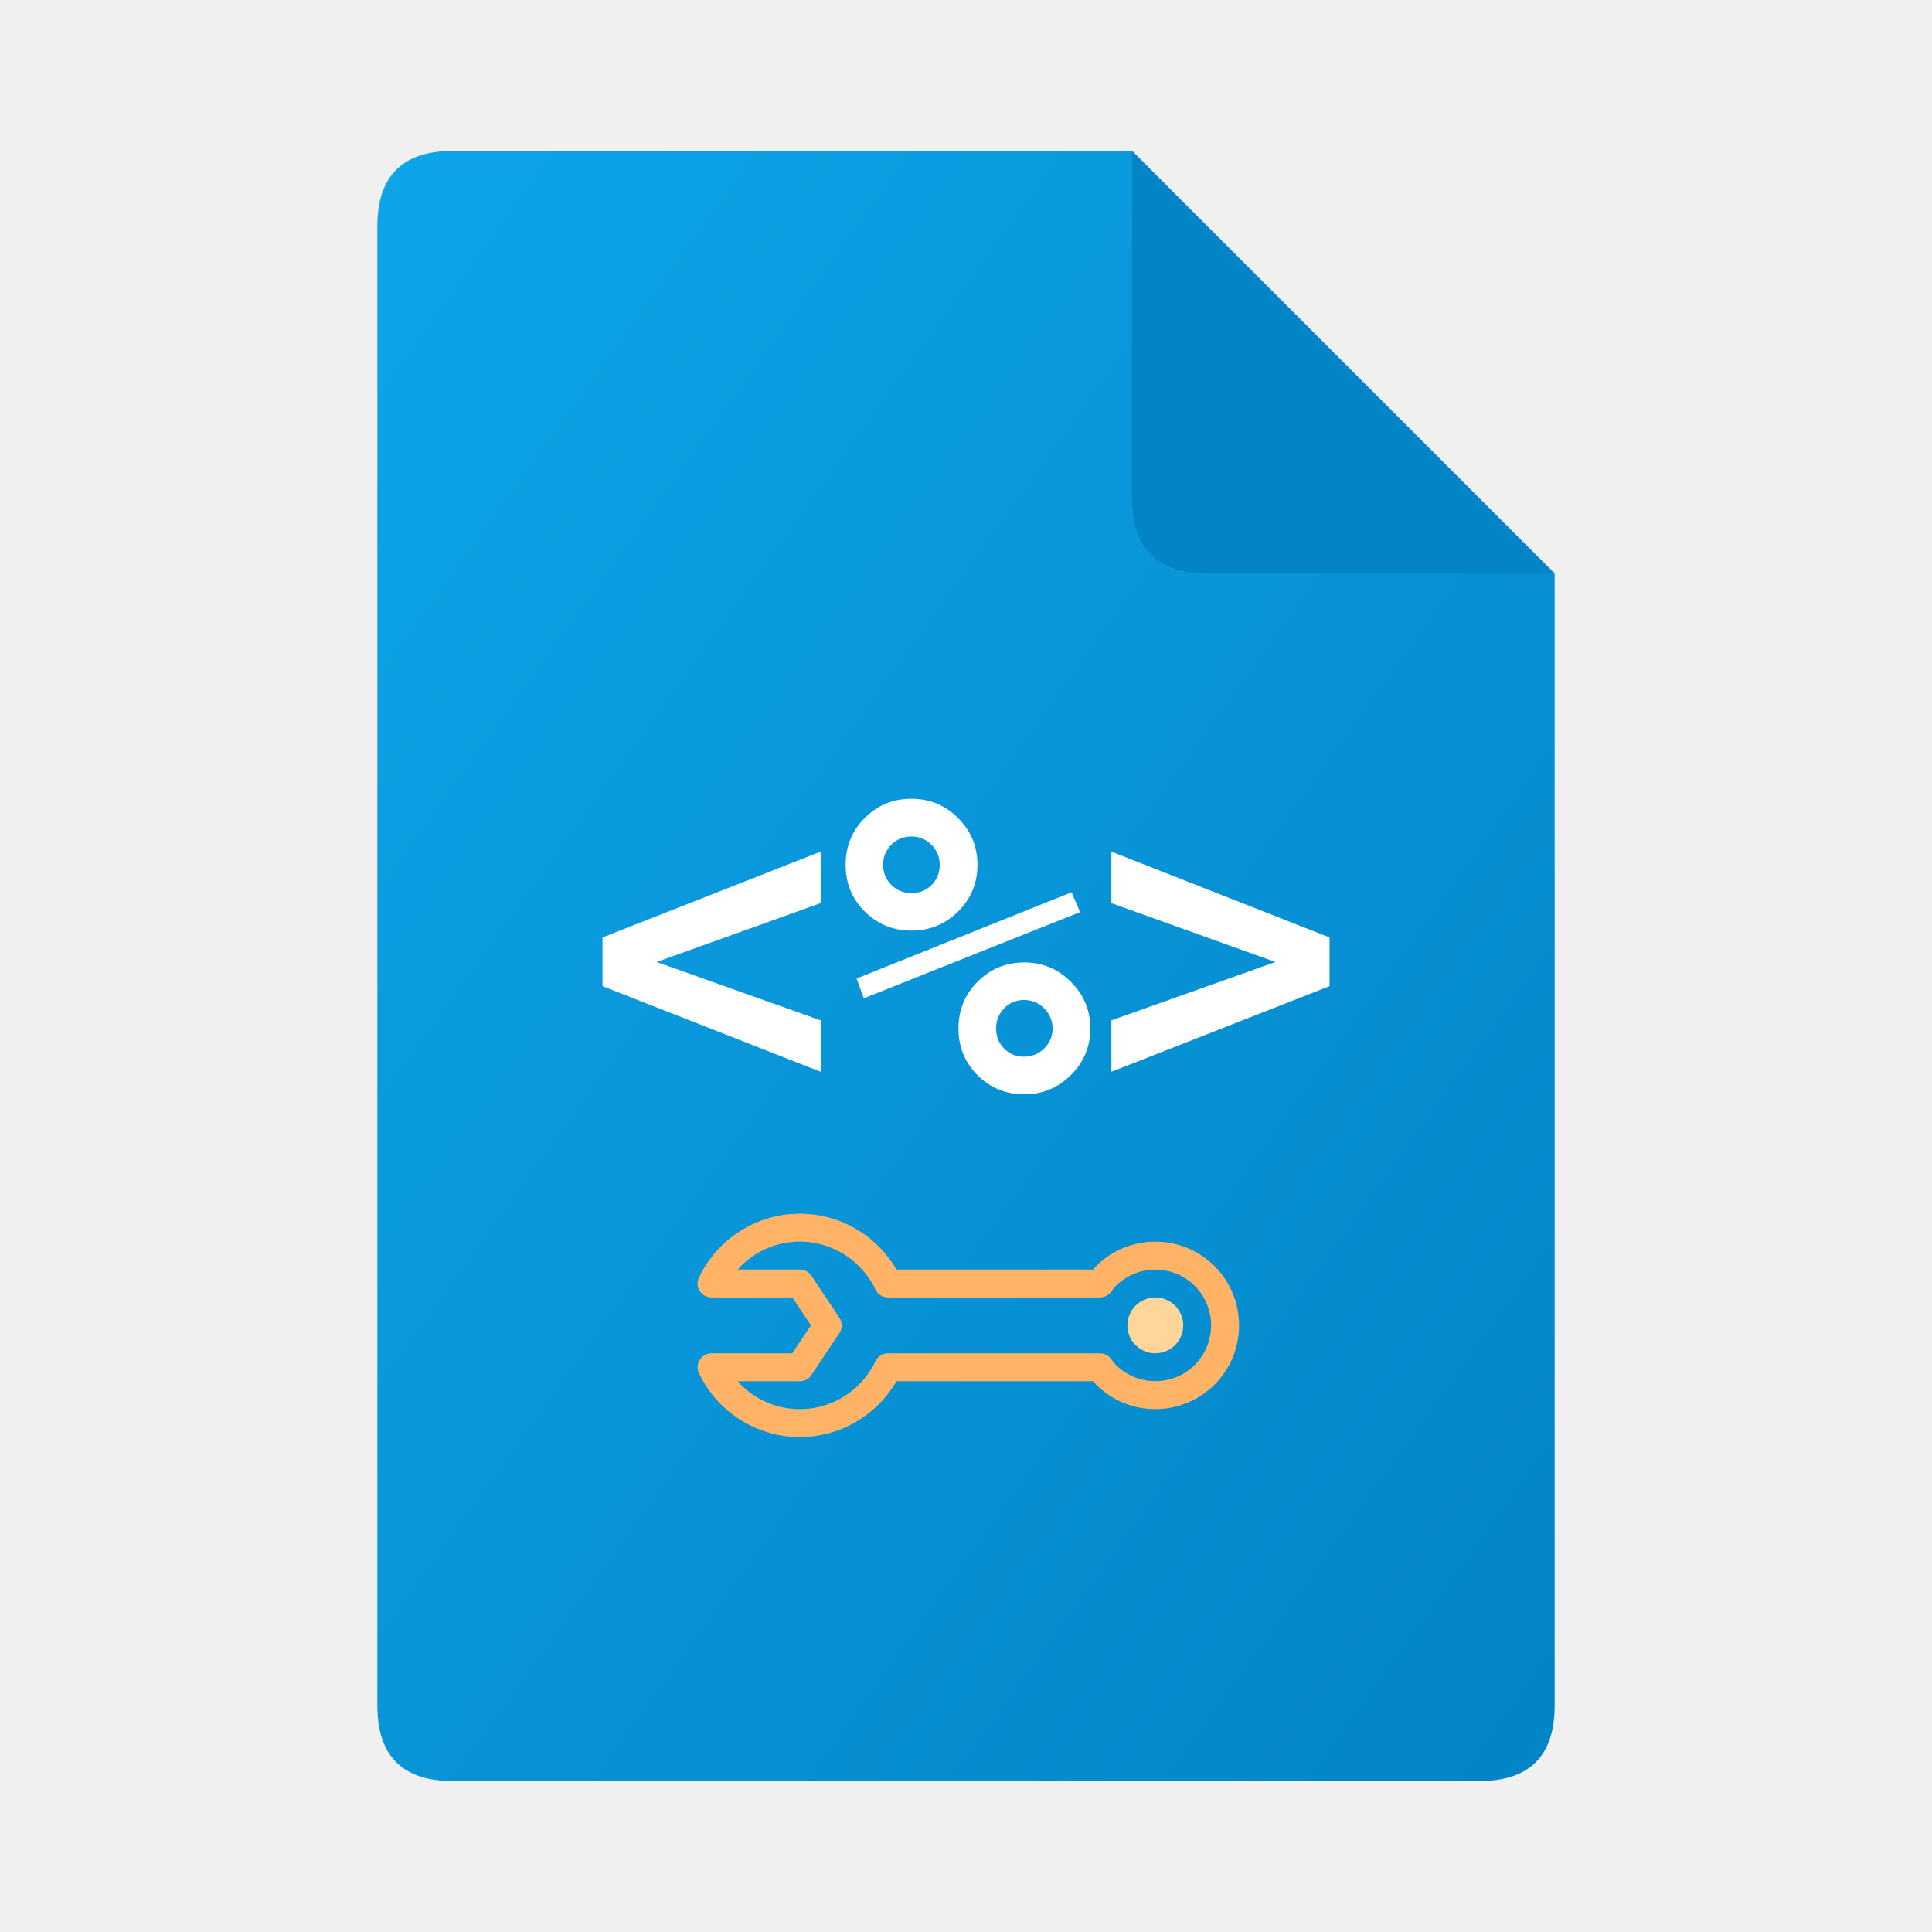
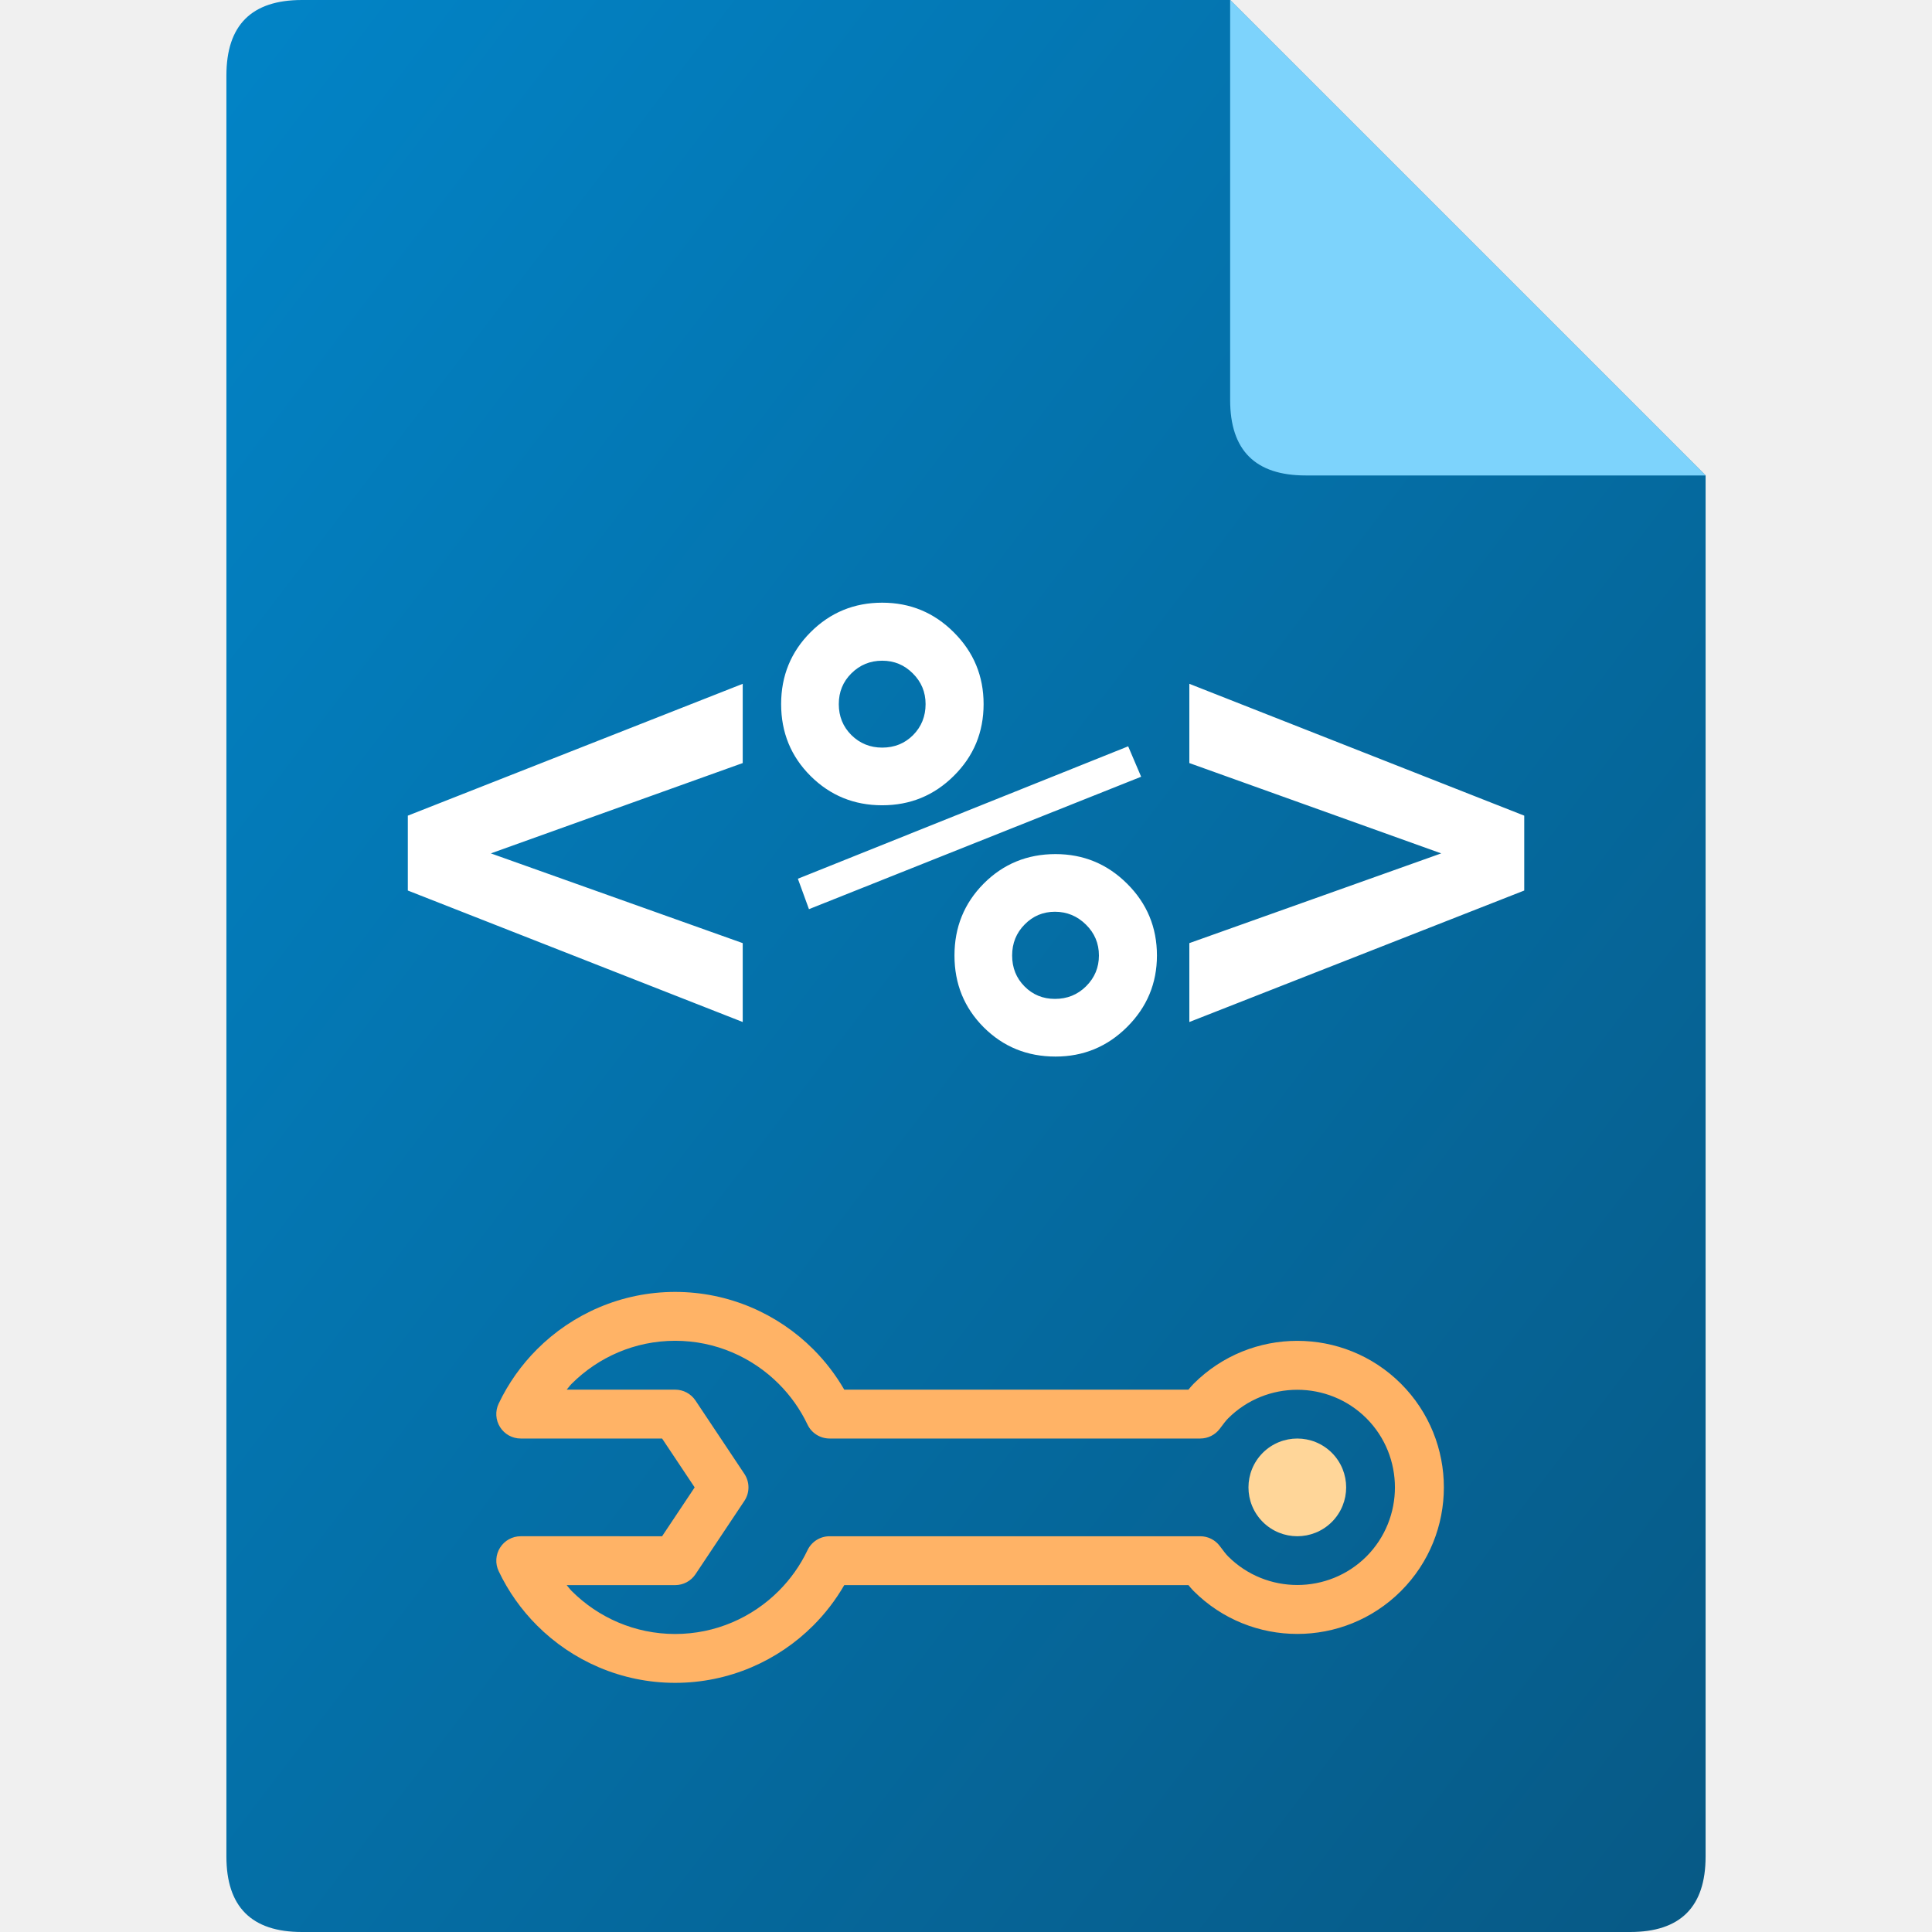
<svg xmlns="http://www.w3.org/2000/svg" width="256" height="256" viewBox="0 0 256 256">
  <defs>
    <linearGradient id="modern1" x1="0%" y1="0%" x2="100%" y2="100%">
-       <stop offset="0%" style="stop-color:#0EA5E9;stop-opacity:1" />
-       <stop offset="100%" style="stop-color:#0284C7;stop-opacity:1" />
+       <stop offset="0%" style="stop-color:#0284C7;stop-opacity:1" />
+       <stop offset="100%" style="stop-color:#075985;stop-opacity:1" />
    </linearGradient>
  </defs>
-   <path d="M 50 30 Q 50 20 60 20 L 150 20 L 206 76 L 206 226 Q 206 236 196 236 L 60 236 Q 50 236 50 226 Z" fill="url(#modern1)" />
-   <path d="M 150 20 L 150 66 Q 150 76 160 76 L 206 76" fill="#0284C7" />
-   <text x="128" y="145" font-family="Consolas, monospace" font-size="56" font-weight="bold" fill="#FFFFFF" text-anchor="middle">&lt;%&gt;</text>
-   <g transform="translate(88, 135) scale(0.08) rotate(225 512 512)">
+   <path d="M 30 10 Q 30 0 40 0 L 163 0 L 226 63 L 226 246 Q 226 256 216 256 L 40 256 Q 30 256 30 246 Z" fill="url(#modern1)" />
+   <path d="M 163 0 L 163 53 Q 163 63 173 63 L 226 63" fill="#7DD3FC" />
+   <text x="128" y="140" font-family="Consolas, monospace" font-size="86" font-weight="bold" fill="#FFFFFF" text-anchor="middle">&lt;%&gt;</text>
+   <g transform="translate(58, 126) scale(0.14) rotate(225 512 512)">
    <path d="M892.315 249.814a23.044 23.044 0 0 0-16.701-14.8 23.042 23.042 0 0 0-21.434 6.207l-94.595 94.6-54.508-10.899-10.901-54.508 94.595-94.588a23.05 23.05 0 0 0 6.209-21.432 23.043 23.043 0 0 0-14.798-16.703c-20.031-7.139-41.04-10.688-62.049-10.688-47.291-0.021-94.84 18.065-130.818 54.048-35.987 35.98-54.073 83.528-54.055 130.816 0 16.07 2.114 32.132 6.288 47.769L309.209 589.973c-2.377-0.215-4.69-0.465-7.458-0.476-76.585 0.039-138.713 62.167-138.75 138.75 0.037 76.585 62.165 138.713 138.75 138.75 76.583-0.037 138.711-62.165 138.748-138.75-0.009-2.763-0.261-5.081-0.474-7.458l230.339-230.341a185.253 185.253 0 0 0 47.772 6.288c47.283 0.021 94.826-18.063 130.809-54.048 35.989-35.985 54.073-83.537 54.055-130.83-0.001-21.009-3.551-42.018-10.685-62.044z m-76.074 160.17c-26.985 26.978-62.481 40.483-98.105 40.501-15.799 0-31.568-2.673-46.525-8.004a23.143 23.143 0 0 0-24.117 5.43L399.42 695.987a23.075 23.075 0 0 0-6.554 19.527c0.819 5.696 1.411 9.791 1.385 12.733-0.092 50.965-41.537 92.407-92.5 92.5-50.965-0.093-92.408-41.535-92.502-92.5 0.095-50.963 41.537-92.405 92.502-92.5 2.933-0.028 7.026 0.569 12.756 1.387a23.06 23.06 0 0 0 19.506-6.556l248.073-248.076a23.147 23.147 0 0 0 5.43-24.117c-5.332-14.955-8.006-30.722-8.006-46.521 0.018-35.626 13.528-71.128 40.508-98.112 26.978-26.975 62.482-40.483 98.115-40.501 2.408 0 4.787 0.486 7.192 0.611l-72.601 72.596a23.123 23.123 0 0 0-6.325 20.889l16.349 81.761a23.091 23.091 0 0 0 18.142 18.142l81.761 16.352a23.133 23.133 0 0 0 20.886-6.325l72.601-72.606c0.125 2.403 0.611 4.78 0.611 7.187-0.018 35.636-13.528 71.139-40.508 98.126z" fill="#FFB366" />
    <path d="M301.751 751.374v-23.125h-0.002l0.002-0.002v46.25c25.579-0.062 46.185-20.669 46.248-46.248-0.062-25.579-20.669-46.188-46.248-46.25-25.579 0.062-46.188 20.671-46.25 46.25 0.062 25.579 20.671 46.185 46.25 46.248v-23.123z" fill="#FFD699" />
  </g>
</svg>
